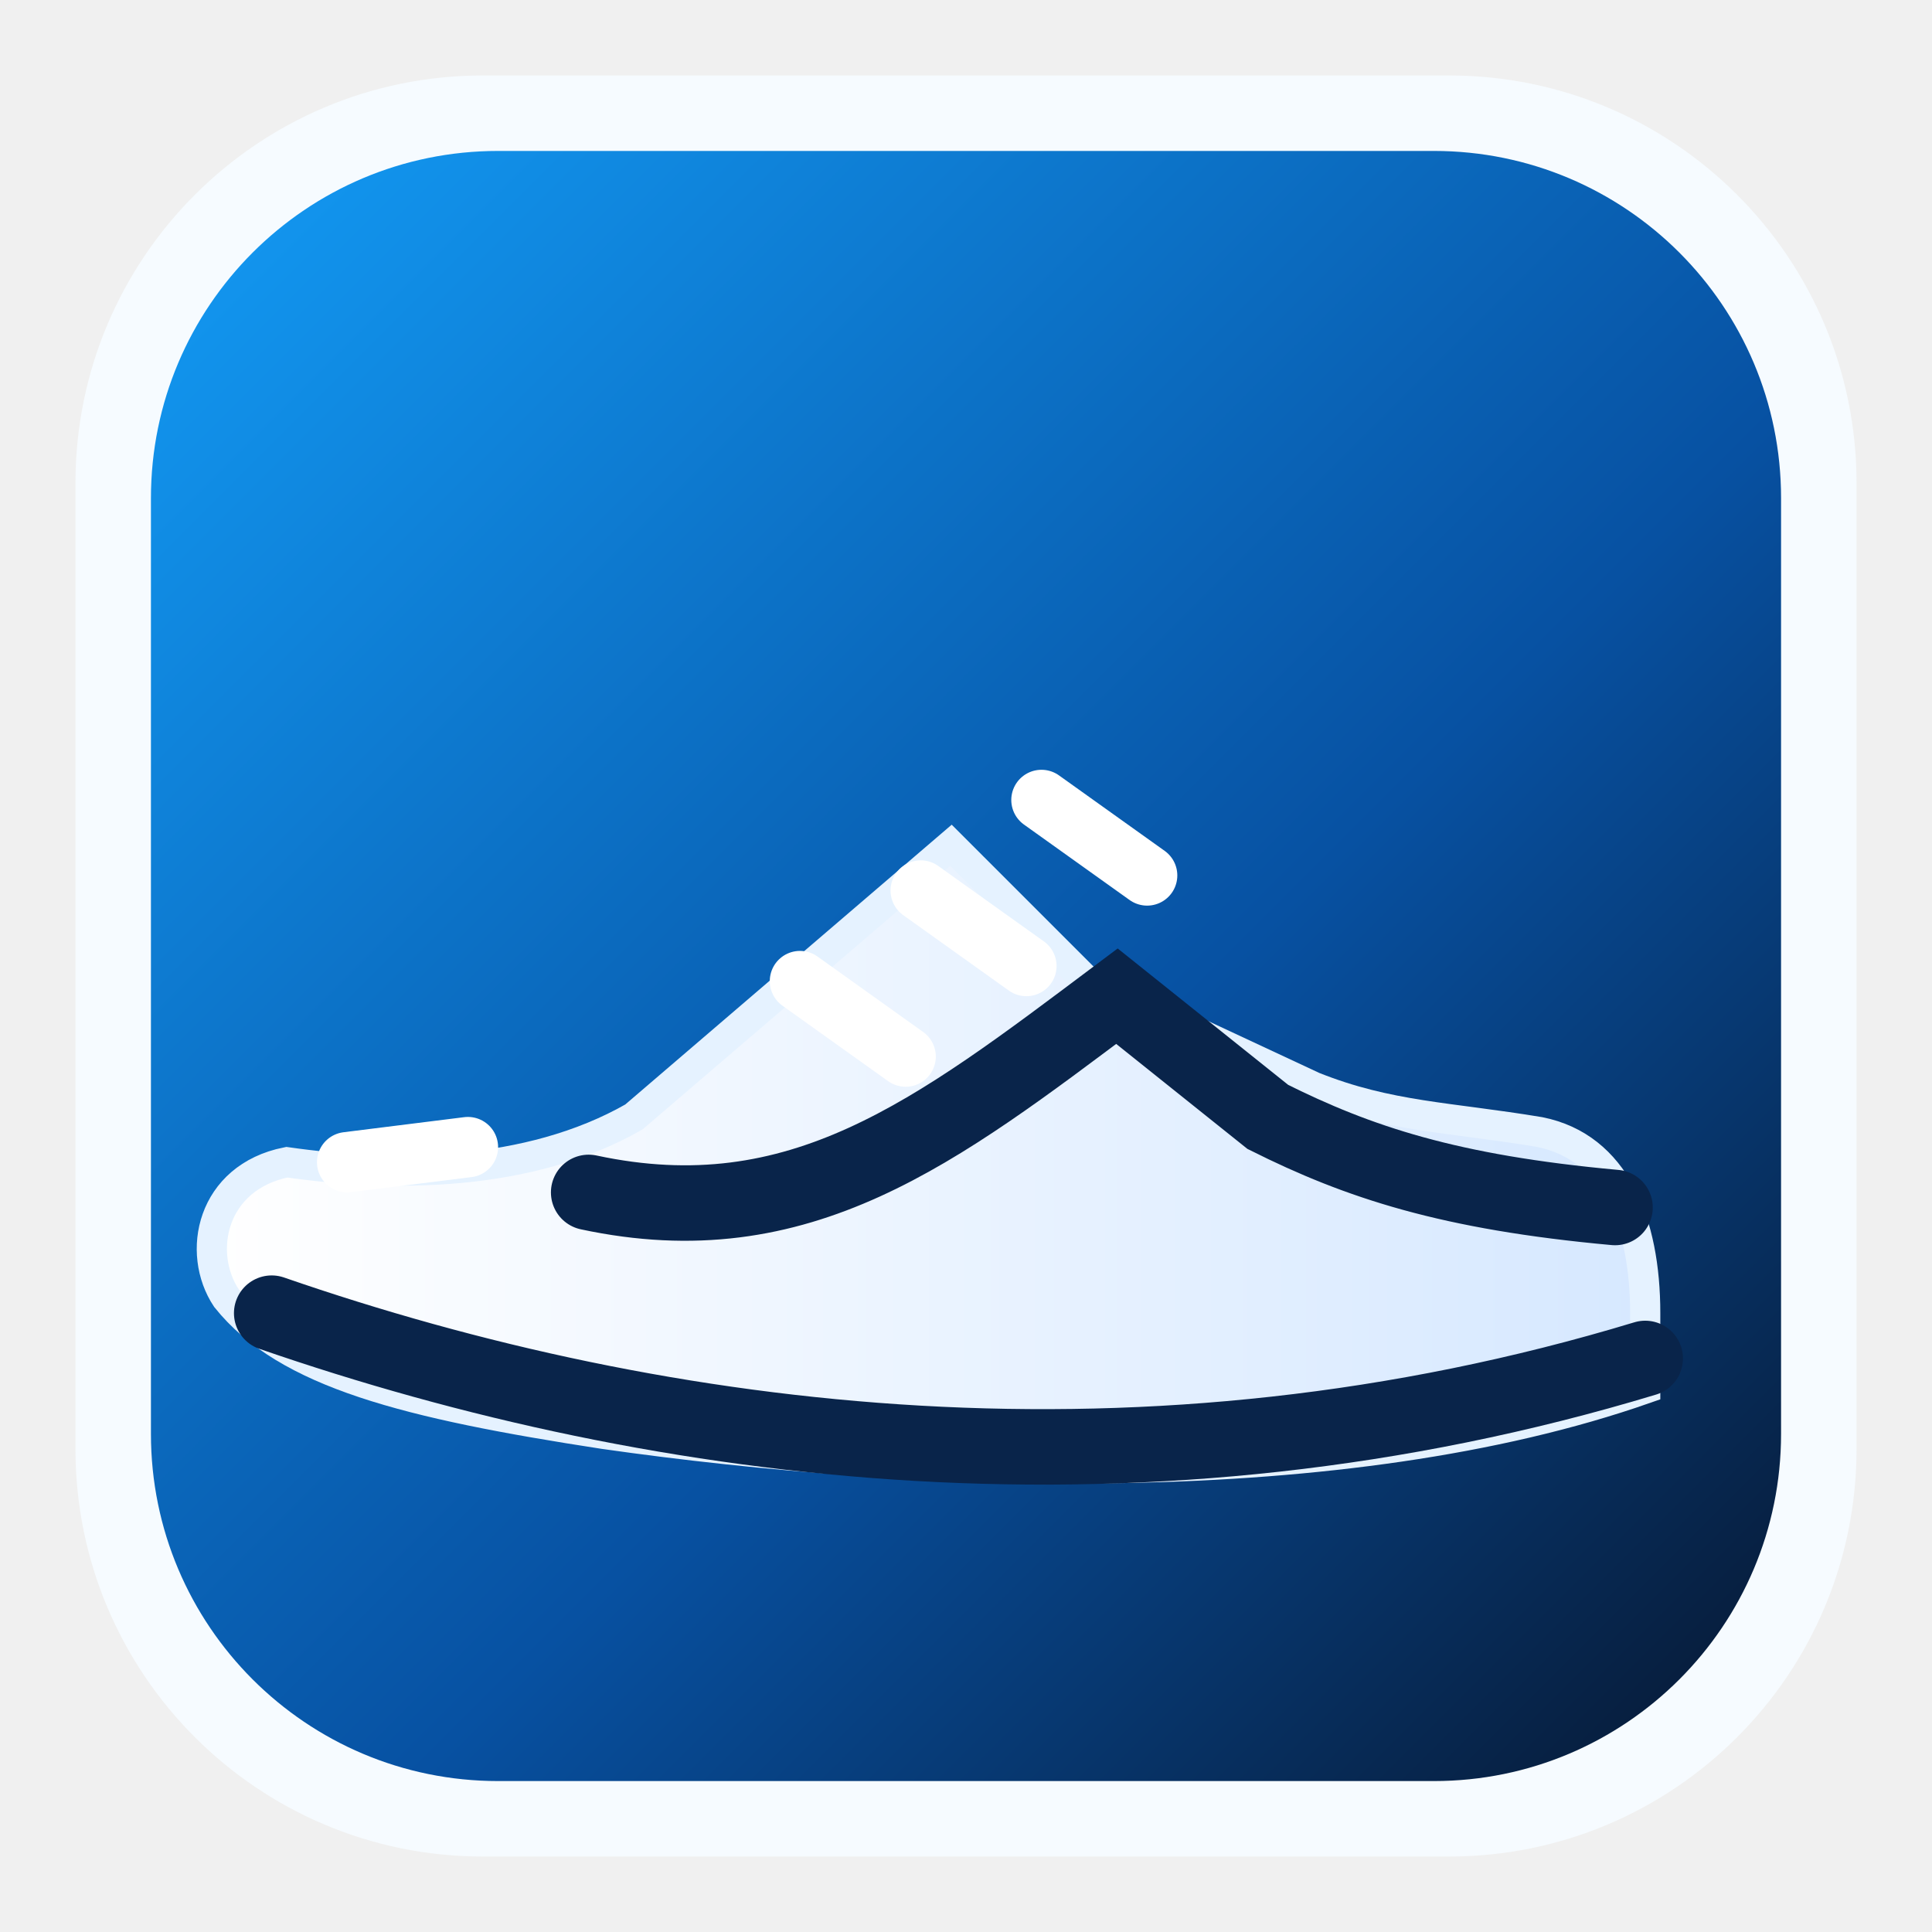
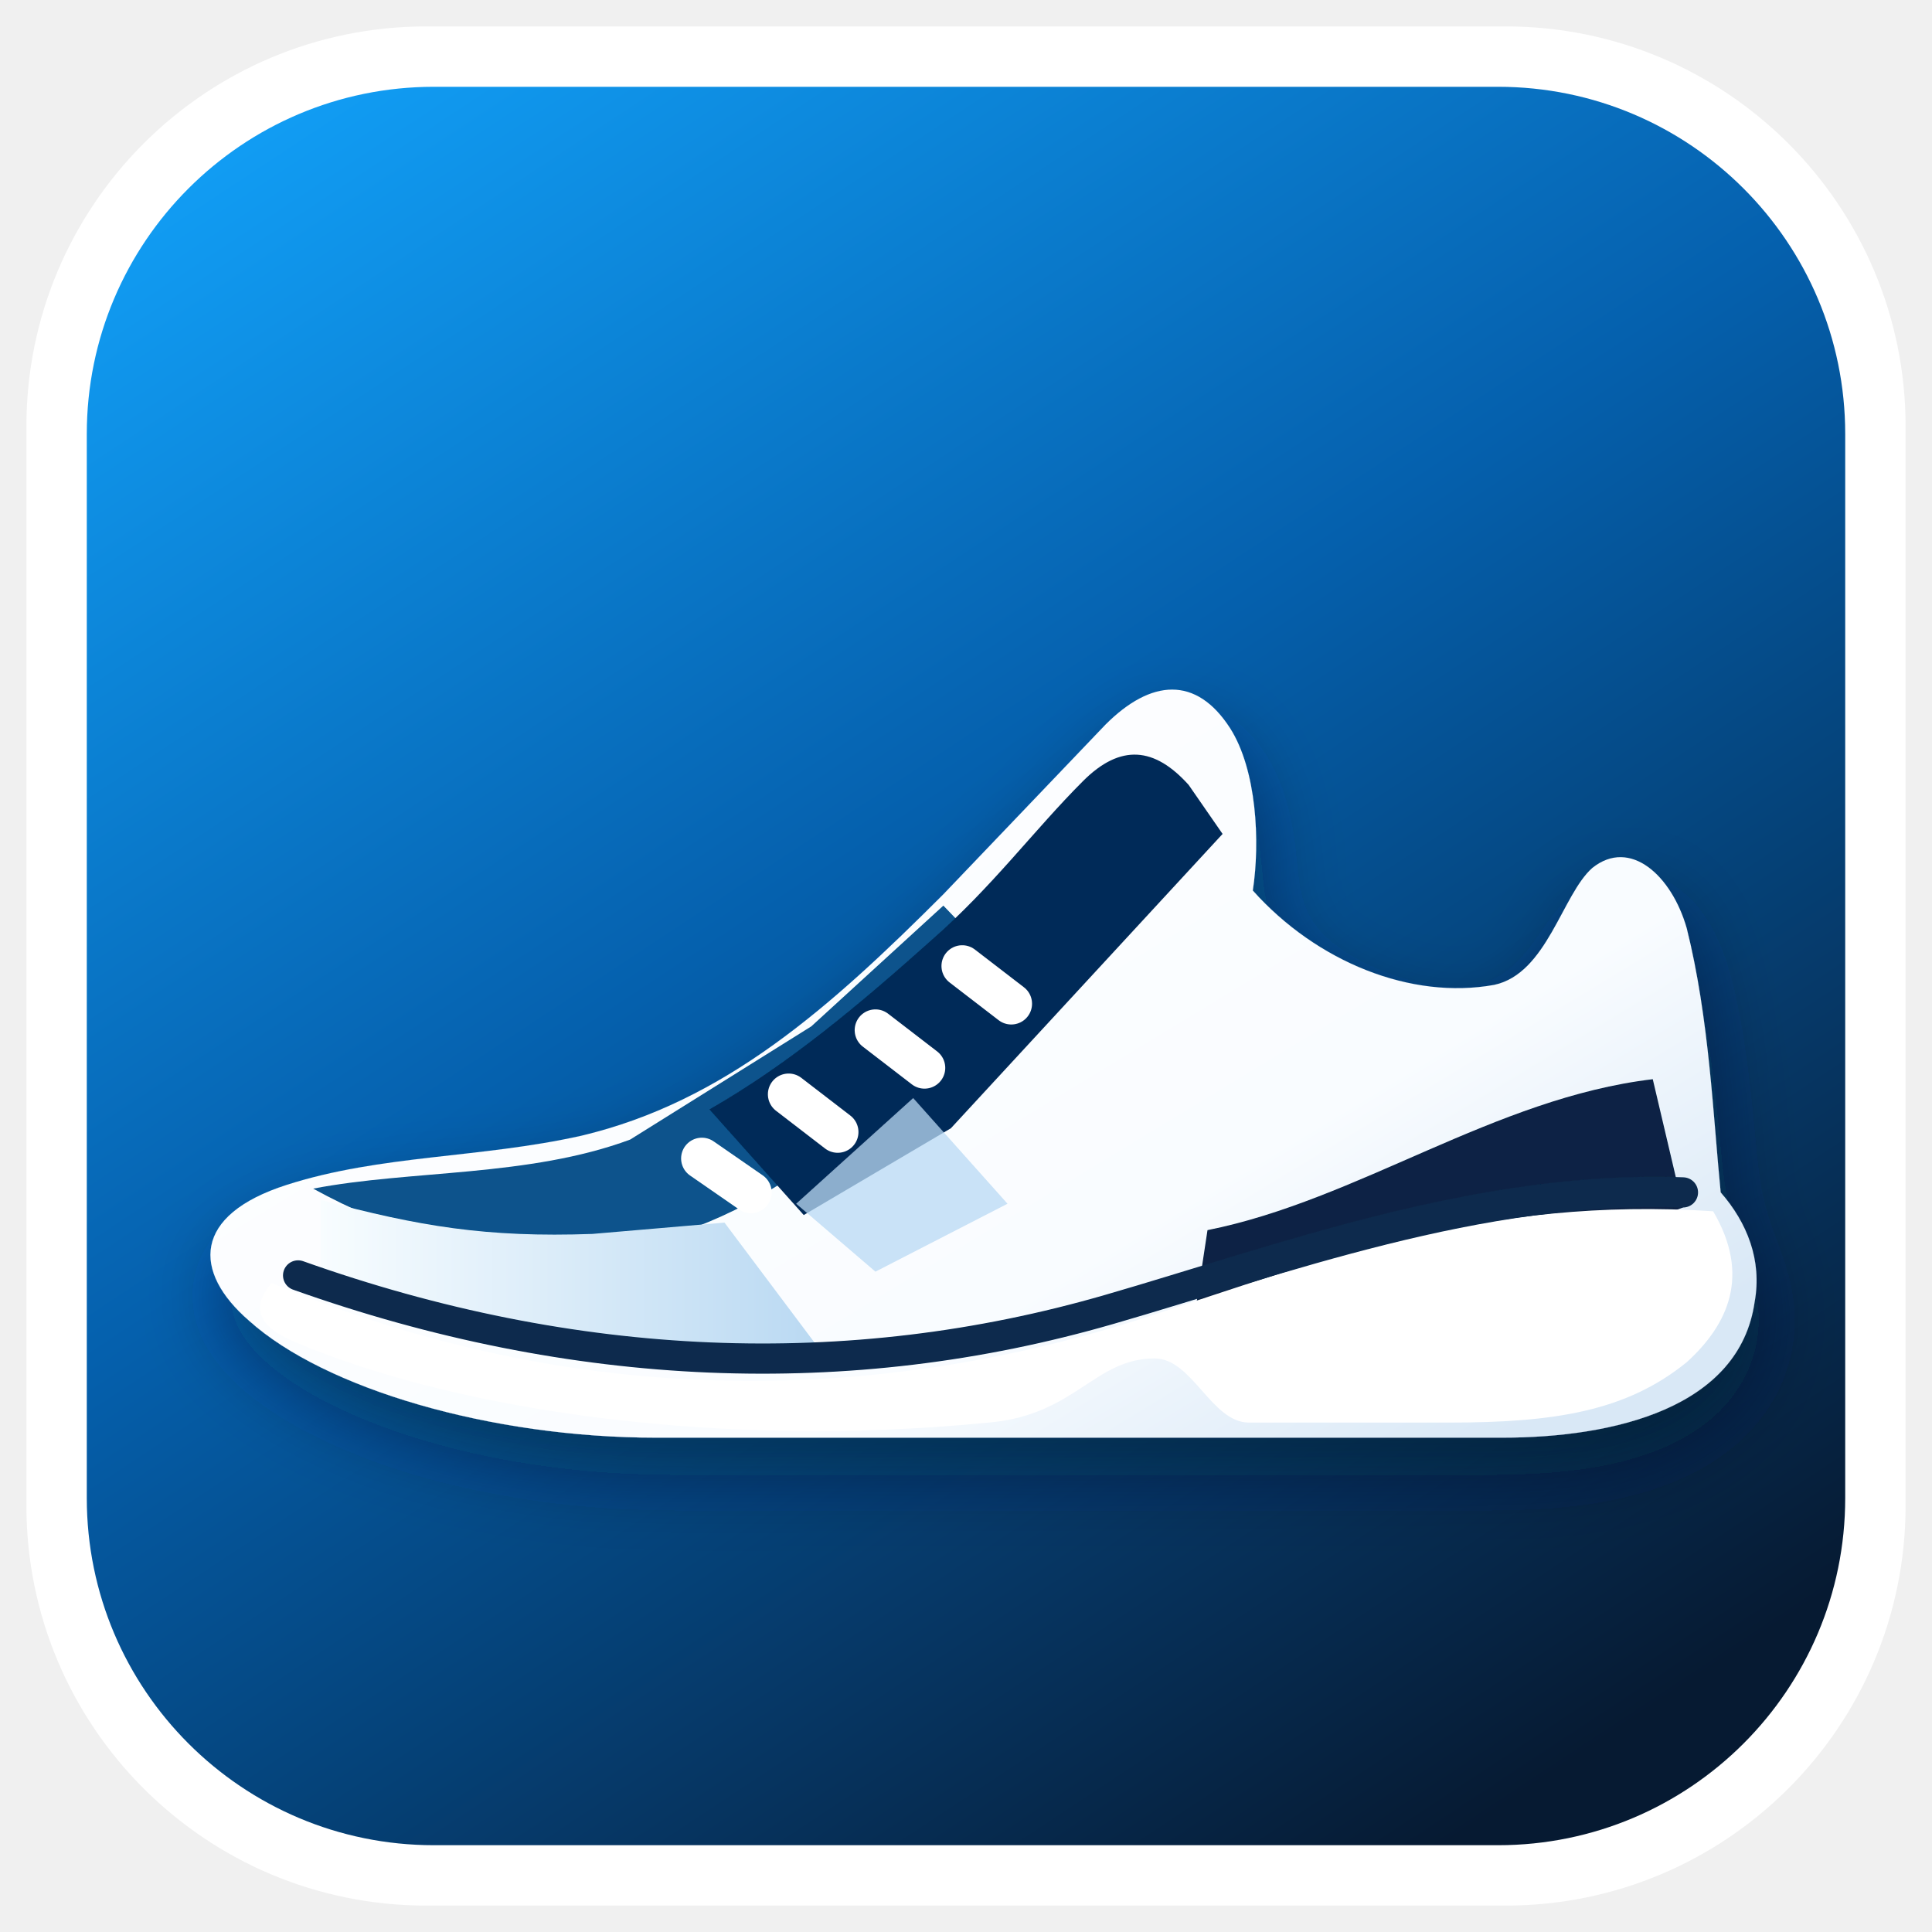
- <svg xmlns="http://www.w3.org/2000/svg" viewBox="0 0 128 128" role="img" aria-labelledby="title">
+ <svg xmlns="http://www.w3.org/2000/svg" viewBox="0 0 512 512" role="img" aria-labelledby="title">
  <defs>
-     <linearGradient id="bg" x1="0" y1="0" x2="1" y2="1">
-       <stop stop-color="#139cf6" />
-       <stop offset=".58" stop-color="#0751a2" />
-       <stop offset="1" stop-color="#07162e" />
+     <linearGradient id="b" x1=".12" y1="0" x2=".78" y2="1">
+       <stop stop-color="#119df4" />
+       <stop offset=".45" stop-color="#0560ad" />
+       <stop offset="1" stop-color="#061a32" />
    </linearGradient>
-     <linearGradient id="sole" x1="0" x2="1">
+     <linearGradient id="w" x1="0" y1="0" x2="1" y2=".8">
      <stop stop-color="#fff" />
-       <stop offset="1" stop-color="#d6e8ff" />
+       <stop offset=".72" stop-color="#f9fcff" />
+       <stop offset="1" stop-color="#d9e8f6" />
    </linearGradient>
+     <linearGradient id="toe" x1="0" x2="1">
+       <stop stop-color="#f8fdff" />
+       <stop offset="1" stop-color="#bad9f2" />
+     </linearGradient>
+     <filter id="shadow" x="-20%" y="-20%" width="150%" height="150%">
+       <feDropShadow dx="2" dy="10" stdDeviation="10" flood-color="#00152c" flood-opacity=".42" />
+     </filter>
  </defs>
-   <rect x="5" y="5" width="118" height="118" rx="27" fill="#f6fbff" />
-   <rect x="10" y="10" width="108" height="108" rx="23" fill="url(#bg)" />
-   <path d="M19 77c7 1 16 1 23-3l21-18 9 9 15 7c5 2 9 2 15 3 5 1 7 6 7 12v5c-20 7-48 6-69 3-13-2-21-4-25-9-2-3-1-8 4-9z" fill="url(#sole)" stroke="#e5f2ff" stroke-width="2" />
-   <path d="M39 79c14 3 23-4 35-13l10 8c6 3 12 5 23 6" fill="none" stroke="#09244a" stroke-width="5" stroke-linecap="round" />
-   <path d="M18 87c26 9 58 13 91 3" fill="none" stroke="#09244a" stroke-width="5" stroke-linecap="round" />
-   <path d="M53 65l7 5m1-11 7 5m1-11 7 5" stroke="#fff" stroke-width="4" stroke-linecap="round" />
-   <path d="M31 76l-8 1" stroke="#fff" stroke-width="4" stroke-linecap="round" />
+   <rect x="7" y="7" width="498" height="498" rx="106" fill="#fff" />
+   <rect x="23" y="23" width="466" height="466" rx="92" fill="url(#b)" />
+   <g filter="url(#shadow)">
+     <path d="M76 314c25-8 51-7 78-13 38-9 66-34 96-64l43-45c12-12 24-13 33 1 7 11 8 30 6 43 17 19 42 29 64 25 14-3 18-24 26-31 10-8 21 2 25 16 6 24 7 50 9 70 7 8 11 18 9 29-4 28-37 36-67 36H174c-44 0-88-13-108-31-15-13-15-28 10-36Z" fill="url(#w)" />
+     <path d="M83 315c26-5 57-3 84-13l48-30 35-32 24 25c-29 22-50 39-76 54-36 19-75 18-115-4Z" fill="#07538c" />
+     <path d="M188 294c21-12 40-28 59-45 16-14 27-29 40-42 10-10 19-9 28 1l9 13-72 78-39 23Z" fill="#062c59" />
+     <path d="M268 266l-13-10m-10 27-13-10m-10 27-13-10m-10 26-13-9" fill="none" stroke="#fff" stroke-width="11" stroke-linecap="round" />
+     <path d="M85 318c26 7 44 10 72 9l35-3 24 32-38 7c-38-3-71-13-93-25Z" fill="url(#toe)" />
+     <path d="M320 326c40-8 76-35 118-40l8 34c-43 16-82 28-131 39Z" fill="#072444" />
+     <path d="M72 340c81 34 161 32 232 9 46-15 90-32 150-28 10 17 4 30-7 40-16 13-35 16-63 16h-53c-10 0-15-17-25-17-16 0-21 15-44 17-71 7-140-3-183-21-10-4-13-9-7-16Z" fill="#fff" />
+     <path d="M79 338c73 26 146 29 215 9 45-13 98-33 152-31" fill="none" stroke="#07294d" stroke-width="8" stroke-linecap="round" />
+     <path d="M211 319l31-28 25 28-35 18Z" fill="#b8d9f4" opacity=".75" />
+   </g>
</svg>
